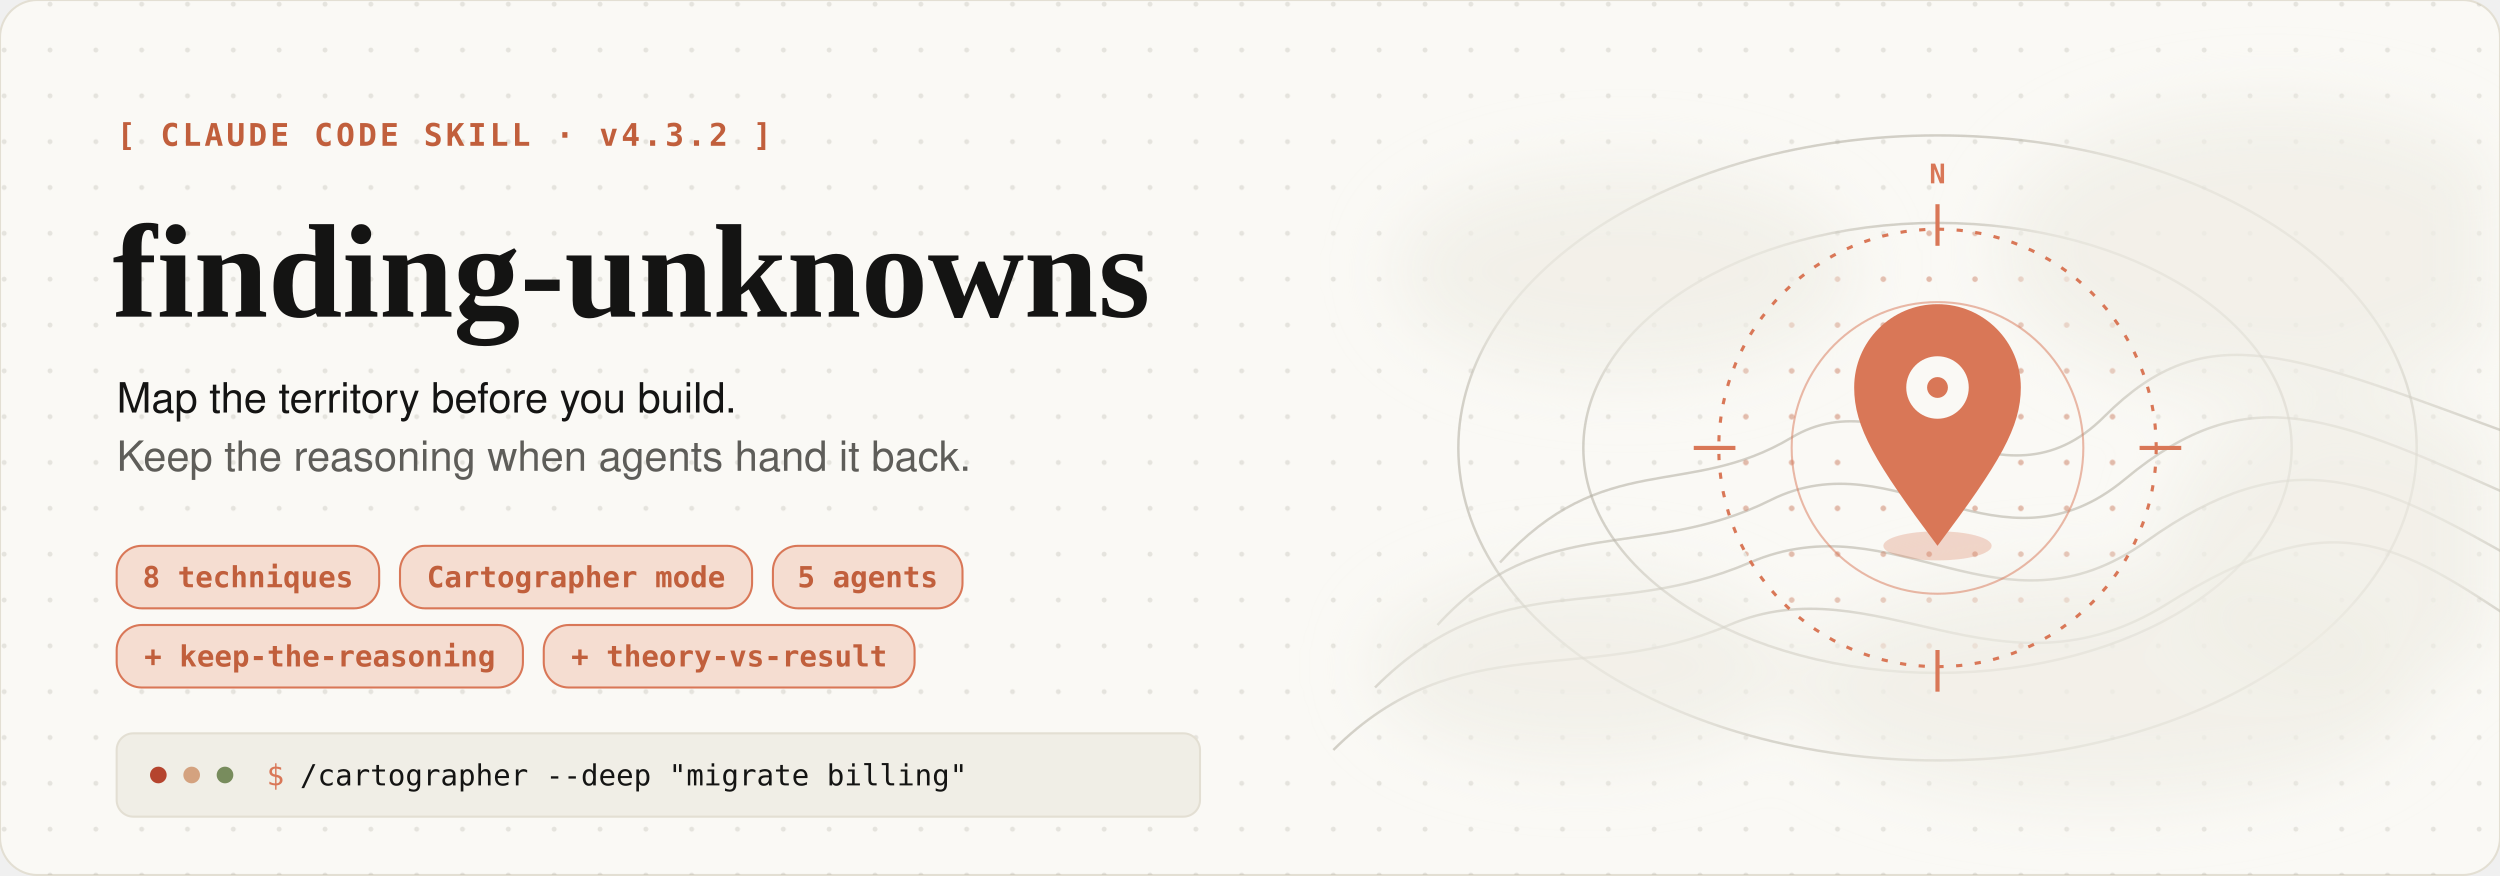
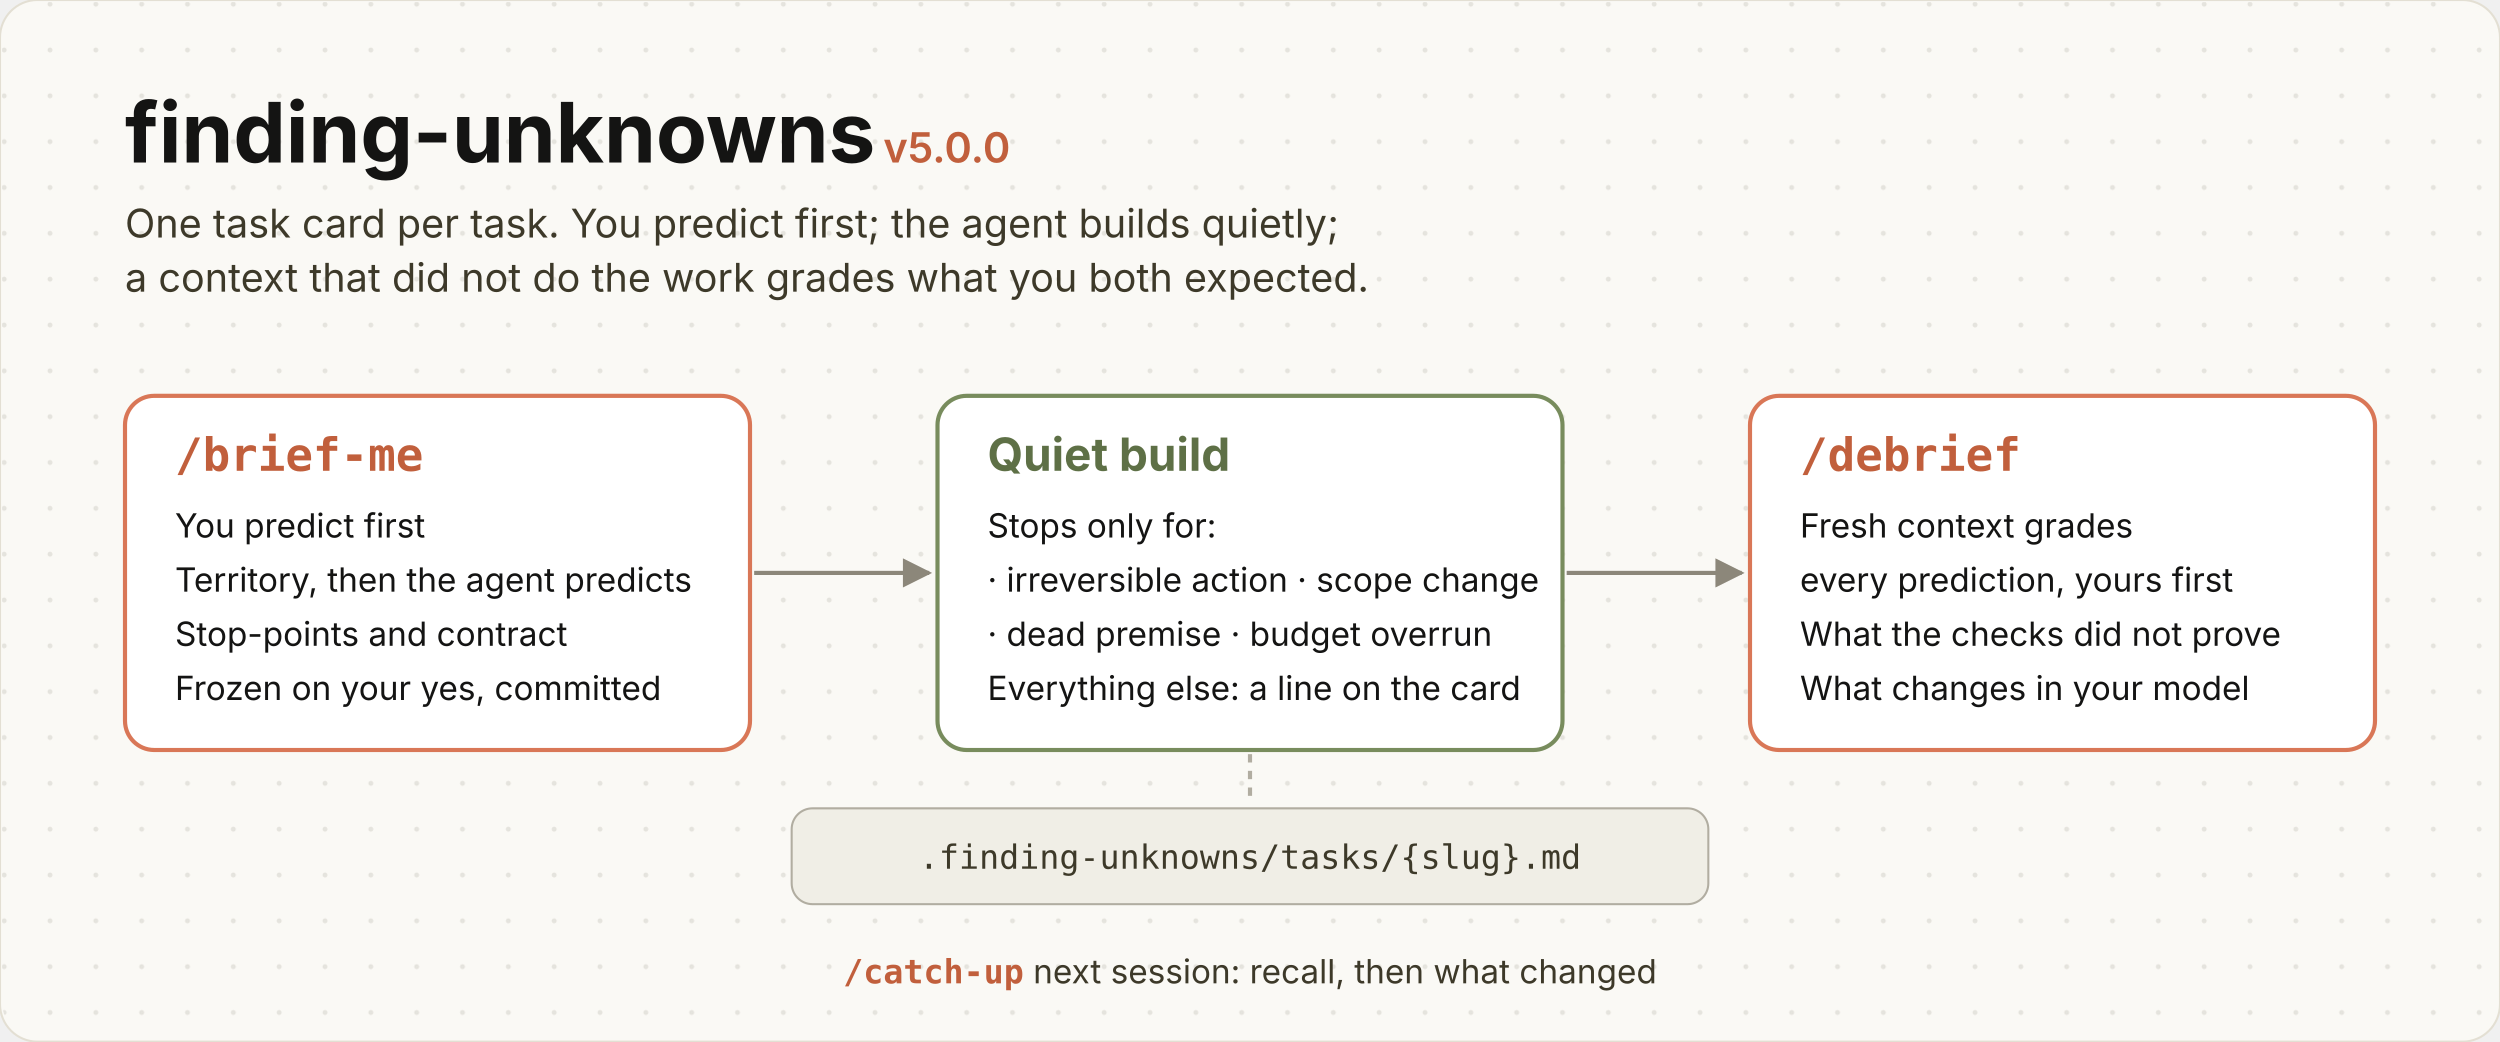
- <svg xmlns="http://www.w3.org/2000/svg" width="1200" height="420" viewBox="0 0 1200 420" role="img" aria-labelledby="t d">
+ <svg xmlns="http://www.w3.org/2000/svg" width="1200" height="500" viewBox="0 0 1200 500" role="img" aria-labelledby="t d">
  <defs>
    <pattern id="dots" width="22" height="22" patternUnits="userSpaceOnUse">
      <circle cx="2" cy="2" r="1.2" fill="#B1ADA1" opacity="0.28" />
    </pattern>
-     <pattern id="dotsb" width="22" height="22" patternUnits="userSpaceOnUse">
-       <circle cx="2" cy="2" r="1.4" fill="#D97757" opacity="0.75" />
-     </pattern>
-     <filter id="fog" x="-30%" y="-30%" width="160%" height="160%">
-       <feGaussianBlur stdDeviation="16" />
-     </filter>
-     <clipPath id="clr">
-       <circle cx="930" cy="215" r="105" />
-     </clipPath>
-     <clipPath id="frame">
-       <rect width="1200" height="420" rx="18" />
-     </clipPath>
+     <marker id="arr" viewBox="0 0 10 10" refX="9" refY="5" markerWidth="7" markerHeight="7" orient="auto-start-reverse">
+       <path d="M0 0L10 5L0 10z" fill="#8C877A" />
+     </marker>
  </defs>
-   <rect width="1200" height="420" rx="18" fill="#FAF9F5" stroke="#E3DFD3" />
-   <g clip-path="url(#frame)">
-     <rect width="1200" height="420" fill="url(#dots)" />
-     <g fill="none" stroke="#B1ADA1" stroke-opacity="0.55" stroke-width="1.2">
-       <path d="M640 360C700 300 760 330 830 300S960 340 1040 290S1150 260 1210 300" />
-       <path d="M660 330C720 270 770 300 840 270S960 310 1030 260S1140 230 1210 270" />
-       <path d="M690 300C740 245 790 270 850 240S960 280 1020 230S1120 200 1210 240" />
-       <path d="M720 270C770 215 810 240 860 210S960 250 1010 200S1100 170 1210 210" />
-       <ellipse cx="930" cy="215" rx="230" ry="150" />
-       <ellipse cx="930" cy="215" rx="170" ry="108" />
-     </g>
-     <g clip-path="url(#clr)">
-       <rect x="800" y="100" width="260" height="230" fill="url(#dotsb)" opacity="0.5" />
-     </g>
-     <g filter="url(#fog)" fill="#F0EEE6">
-       <ellipse cx="1090" cy="120" rx="130" ry="70" opacity="0.75" />
-       <ellipse cx="1010" cy="330" rx="150" ry="55" opacity="0.75" />
-       <ellipse cx="780" cy="130" rx="110" ry="50" opacity="0.75" />
-       <ellipse cx="1130" cy="260" rx="90" ry="70" opacity="0.75" />
-       <ellipse cx="760" cy="320" rx="100" ry="45" opacity="0.75" />
-     </g>
-     <circle cx="930" cy="215" r="105" fill="none" stroke="#D97757" stroke-width="1.5" stroke-dasharray="3 6" />
-     <circle cx="930" cy="215" r="70" fill="none" stroke="#D97757" stroke-opacity="0.5" stroke-width="1" />
-     <g stroke="#D97757" stroke-width="2">
-       <path d="M930 98V118M930 312V332M813 215H833M1027 215H1047" />
-     </g>
-     <g font-family="ui-monospace, SFMono-Regular, Menlo, Consolas, monospace" font-size="13" font-weight="700" fill="#D97757" text-anchor="middle">
-       <text x="930" y="88">N</text>
-     </g>
-     <ellipse cx="930" cy="262" rx="26" ry="7" fill="#D97757" opacity="0.28" />
-     <path d="M930 262C900 222 890 205 890 186a40 40 0 0 1 80 0c0 19-10 36-40 76z" fill="#D97757" />
-     <circle cx="930" cy="186" r="15" fill="#FAF9F5" />
-     <circle cx="930" cy="186" r="5" fill="#D97757" />
+   <rect width="1200" height="500" rx="18" fill="#FAF9F5" stroke="#E3DFD3" />
+   <rect x="1" y="1" width="1198" height="498" rx="18" fill="url(#dots)" />
+   <g font-family="Inter, 'Helvetica Neue', Arial, sans-serif" fill="#141413">
+     <text x="60" y="78" font-size="40" font-weight="700">finding-unknowns</text>
+     <text x="424" y="78" font-size="20" font-weight="600" fill="#C15F3C">v5.0.0</text>
+     <text x="60" y="114" font-size="19" fill="#3D3929">One task card per task. You predict first; the agent builds quietly;</text>
+     <text x="60" y="140" font-size="19" fill="#3D3929">a context that did not do the work grades what you both expected.</text>
  </g>
-   <text x="56" y="70" font-family="ui-monospace, SFMono-Regular, Menlo, Consolas, monospace" font-size="15" font-weight="700" fill="#C15F3C" letter-spacing="1.5">[ CLAUDE CODE SKILL · v4.3.2 ]</text>
-   <text x="54" y="152" font-family="Georgia, 'Times New Roman', serif" font-size="64" font-weight="700" fill="#141413">finding-unknowns</text>
-   <text x="56" y="198" font-family="-apple-system, 'Segoe UI', Helvetica, Arial, sans-serif" font-size="20" fill="#141413">Map the territory before you build.</text>
-   <text x="56" y="226" font-family="-apple-system, 'Segoe UI', Helvetica, Arial, sans-serif" font-size="20" fill="#5E5D59">Keep the reasoning when agents hand it back.</text>
-   <rect x="56" y="262" width="126" height="30" rx="12" fill="#F5DDD1" stroke="#D97757" />
-   <text x="119.0" y="281.9" font-family="ui-monospace, SFMono-Regular, Menlo, Consolas, monospace" font-size="14" font-weight="700" fill="#C15F3C" text-anchor="middle">8 techniques</text>
-   <rect x="192" y="262" width="169" height="30" rx="12" fill="#F5DDD1" stroke="#D97757" />
-   <text x="276.5" y="281.9" font-family="ui-monospace, SFMono-Regular, Menlo, Consolas, monospace" font-size="14" font-weight="700" fill="#C15F3C" text-anchor="middle">Cartographer mode</text>
-   <rect x="371" y="262" width="91" height="30" rx="12" fill="#F5DDD1" stroke="#D97757" />
-   <text x="416.5" y="281.9" font-family="ui-monospace, SFMono-Regular, Menlo, Consolas, monospace" font-size="14" font-weight="700" fill="#C15F3C" text-anchor="middle">5 agents</text>
-   <rect x="56" y="300" width="195" height="30" rx="12" fill="#F5DDD1" stroke="#D97757" />
-   <text x="153.5" y="319.9" font-family="ui-monospace, SFMono-Regular, Menlo, Consolas, monospace" font-size="14" font-weight="700" fill="#C15F3C" text-anchor="middle">+ keep-the-reasoning</text>
-   <rect x="261" y="300" width="178" height="30" rx="12" fill="#F5DDD1" stroke="#D97757" />
-   <text x="350.0" y="319.9" font-family="ui-monospace, SFMono-Regular, Menlo, Consolas, monospace" font-size="14" font-weight="700" fill="#C15F3C" text-anchor="middle">+ theory-vs-result</text>
-   <rect x="56" y="352" width="520" height="40" rx="8" fill="#F0EEE6" stroke="#E3DFD3" />
-   <circle cx="76" cy="372" r="4" fill="#B5442E" />
-   <circle cx="92" cy="372" r="4" fill="#D4A27F" />
-   <circle cx="108" cy="372" r="4" fill="#788C5D" />
-   <text x="128" y="377" font-family="ui-monospace, SFMono-Regular, Menlo, Consolas, monospace" font-size="14" fill="#D97757">$</text>
-   <text x="144" y="377" font-family="ui-monospace, SFMono-Regular, Menlo, Consolas, monospace" font-size="14" fill="#141413">/cartographer --deep "migrate billing"</text>
+   <g font-family="Inter, 'Helvetica Neue', Arial, sans-serif">
+     <rect x="60" y="190" width="300" height="170" rx="14" fill="#FFFFFF" stroke="#D97757" stroke-width="2" />
+     <text x="84" y="226" font-size="22" font-weight="700" fill="#C15F3C" font-family="'JetBrains Mono', Menlo, monospace">/brief-me</text>
+     <text x="84" y="258" font-size="16" fill="#141413">You predict first</text>
+     <text x="84" y="284" font-size="16" fill="#141413">Territory, then the agent predicts</text>
+     <text x="84" y="310" font-size="16" fill="#141413">Stop-points and contract</text>
+     <text x="84" y="336" font-size="16" fill="#141413">Frozen on your yes, committed</text>
+     <rect x="450" y="190" width="300" height="170" rx="14" fill="#FFFFFF" stroke="#788C5D" stroke-width="2" />
+     <text x="474" y="226" font-size="22" font-weight="700" fill="#5E7046">Quiet build</text>
+     <text x="474" y="258" font-size="16" fill="#141413">Stops only for:</text>
+     <text x="474" y="284" font-size="16" fill="#141413">· irreversible action · scope change</text>
+     <text x="474" y="310" font-size="16" fill="#141413">· dead premise · budget overrun</text>
+     <text x="474" y="336" font-size="16" fill="#141413">Everything else: a line on the card</text>
+     <rect x="840" y="190" width="300" height="170" rx="14" fill="#FFFFFF" stroke="#D97757" stroke-width="2" />
+     <text x="864" y="226" font-size="22" font-weight="700" fill="#C15F3C" font-family="'JetBrains Mono', Menlo, monospace">/debrief</text>
+     <text x="864" y="258" font-size="16" fill="#141413">Fresh context grades</text>
+     <text x="864" y="284" font-size="16" fill="#141413">every prediction, yours first</text>
+     <text x="864" y="310" font-size="16" fill="#141413">What the checks did not prove</text>
+     <text x="864" y="336" font-size="16" fill="#141413">What changes in your model</text>
+     <path d="M362 275H446" stroke="#8C877A" stroke-width="2" marker-end="url(#arr)" />
+     <path d="M752 275H836" stroke="#8C877A" stroke-width="2" marker-end="url(#arr)" />
+     <rect x="380" y="388" width="440" height="46" rx="10" fill="#F0EEE6" stroke="#B1ADA1" />
+     <text x="600" y="417" font-size="16" text-anchor="middle" fill="#3D3929" font-family="'JetBrains Mono', Menlo, monospace">.finding-unknowns/tasks/{slug}.md</text>
+     <path d="M600 362V386" stroke="#B1ADA1" stroke-width="2" stroke-dasharray="4 4" />
+     <text x="600" y="472" font-size="16" text-anchor="middle" fill="#3D3929">
+       <tspan font-family="'JetBrains Mono', Menlo, monospace" font-weight="700" fill="#C15F3C">/catch-up</tspan> next session: recall, then what changed</text>
+   </g>
</svg>
